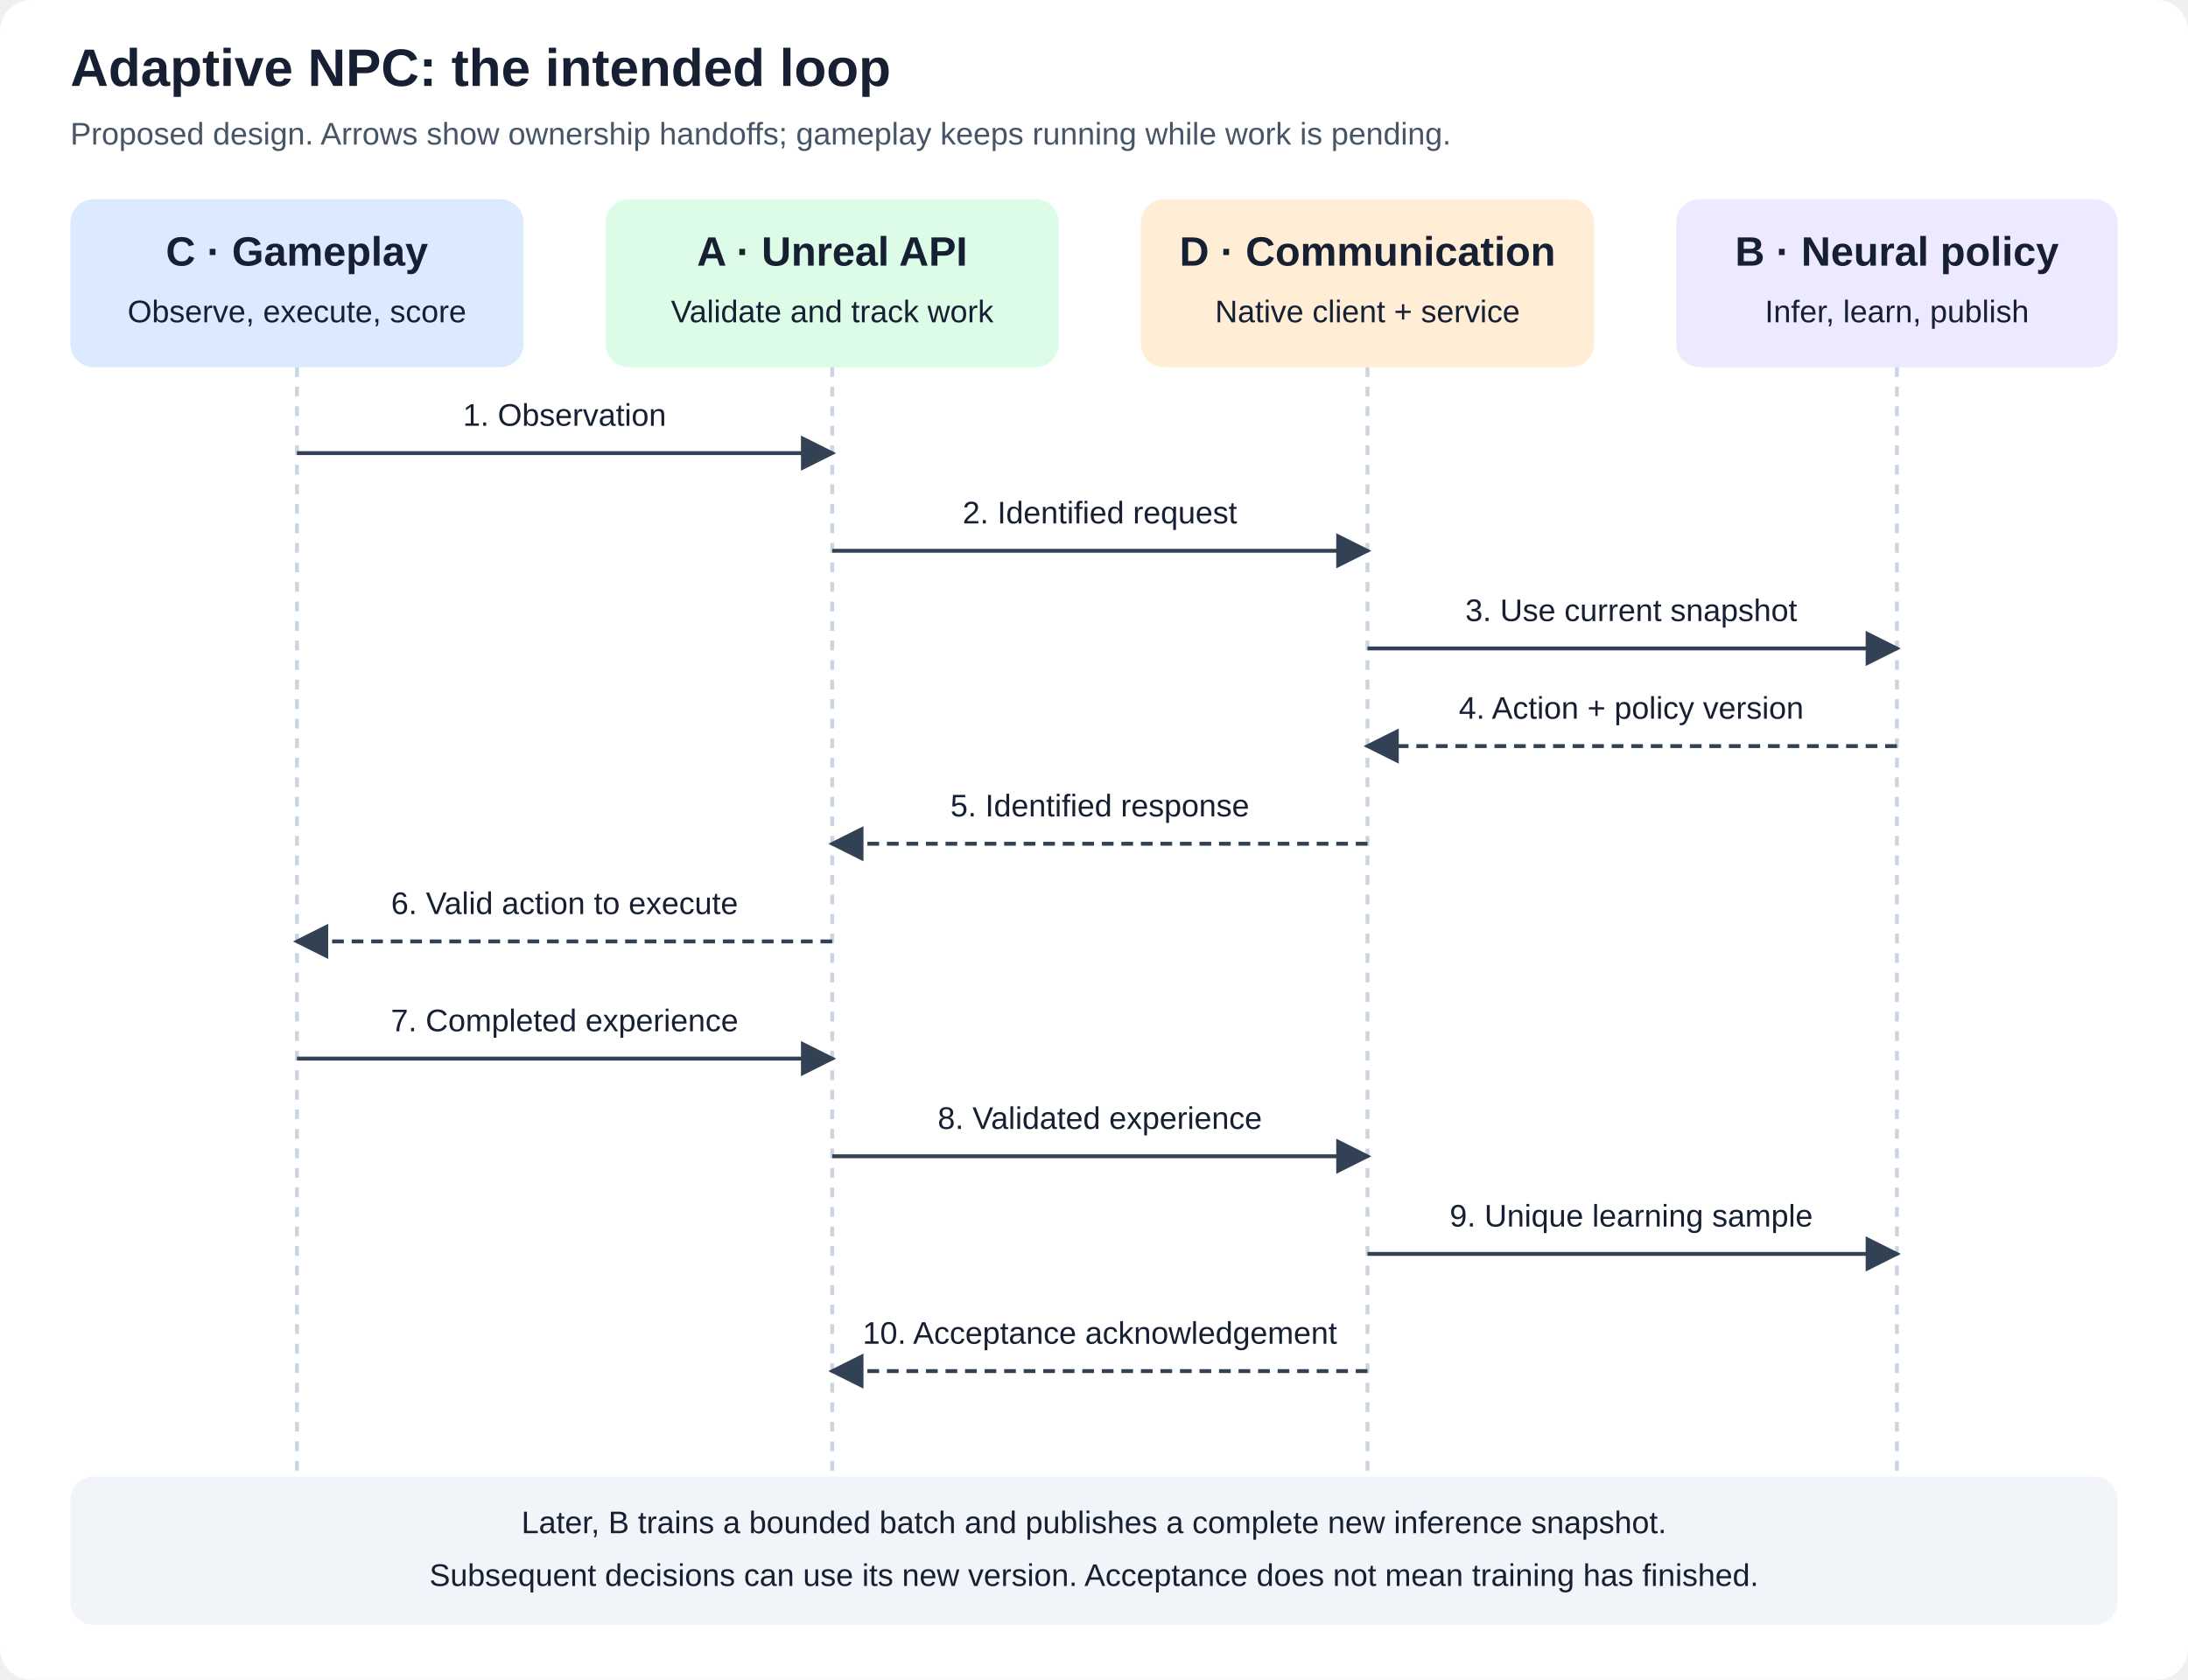
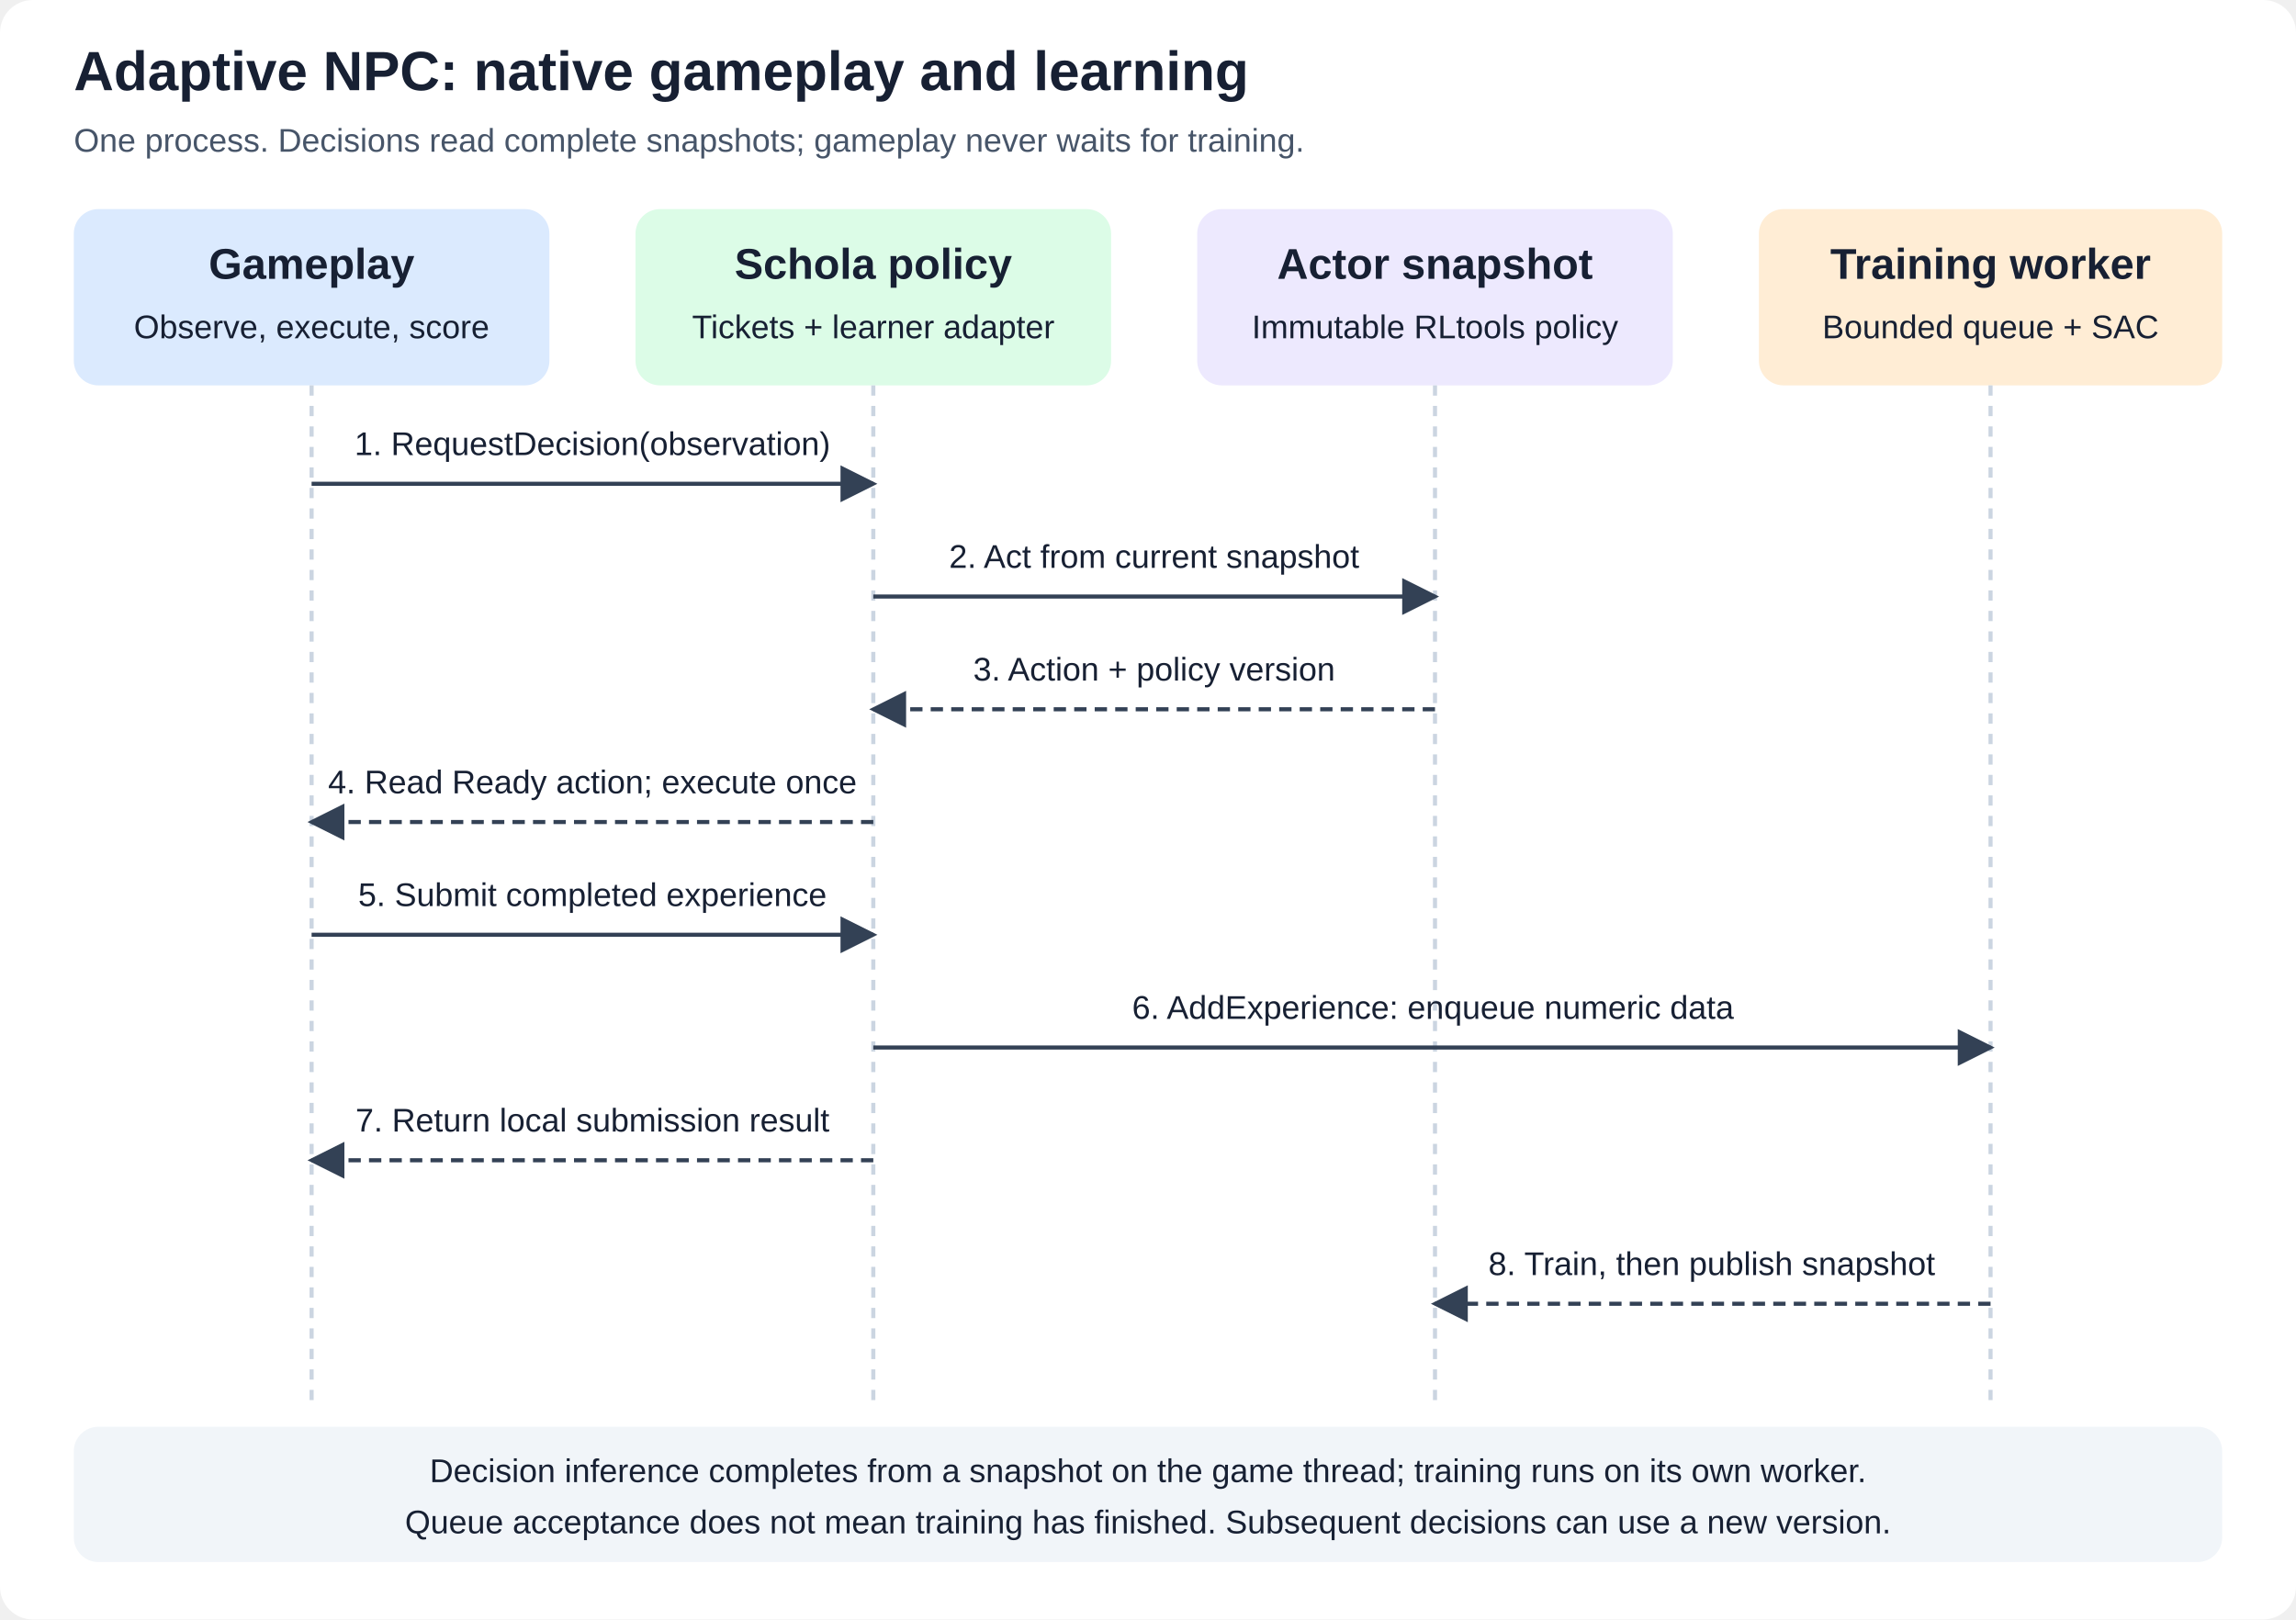
- <svg xmlns="http://www.w3.org/2000/svg" width="1120" height="860" viewBox="0 0 1120 860" style="max-width:100%;height:auto" role="img" aria-labelledby="title description">
+ <svg xmlns="http://www.w3.org/2000/svg" width="1120" height="790" viewBox="0 0 1120 790" style="max-width:100%;height:auto" role="img" aria-labelledby="title description">
  <defs>
    <marker id="arrow" markerWidth="9" markerHeight="9" refX="8" refY="4.5" orient="auto">
      <path d="M0 0 L9 4.5 L0 9 Z" fill="#334155" />
    </marker>
    <style>
      text { font-family: Arial, sans-serif; fill: #172033; }
      .title { font-size: 27px; font-weight: 700; }
      .subtitle { font-size: 16px; fill: #475569; }
      .owner { font-size: 21px; font-weight: 700; text-anchor: middle; }
      .role { font-size: 16px; text-anchor: middle; }
      .label { font-size: 16px; text-anchor: middle; }
      .lane { stroke: #cbd5e1; stroke-width: 2; stroke-dasharray: 5 5; }
      .message { stroke: #334155; stroke-width: 2; marker-end: url(#arrow); }
      .reply { stroke-dasharray: 6 4; }
    </style>
  </defs>
-   <rect width="1120" height="860" rx="16" fill="#ffffff" />
-   <text x="36" y="44" class="title">Adaptive NPC: the intended loop</text>
-   <text x="36" y="74" class="subtitle">Proposed design. Arrows show ownership handoffs; gameplay keeps running while work is pending.</text>
+   <rect width="1120" height="790" rx="16" fill="#ffffff" />
+   <text x="36" y="44" class="title">Adaptive NPC: native gameplay and learning</text>
+   <text x="36" y="74" class="subtitle">One process. Decisions read complete snapshots; gameplay never waits for training.</text>
  <rect x="36" y="102" width="232" height="86" rx="12" fill="#dbeafe" />
  <rect x="310" y="102" width="232" height="86" rx="12" fill="#dcfce7" />
-   <rect x="584" y="102" width="232" height="86" rx="12" fill="#ffedd5" />
-   <rect x="858" y="102" width="226" height="86" rx="12" fill="#ede9fe" />
-   <text x="152" y="136" class="owner">C · Gameplay</text>
+   <rect x="584" y="102" width="232" height="86" rx="12" fill="#ede9fe" />
+   <rect x="858" y="102" width="226" height="86" rx="12" fill="#ffedd5" />
+   <text x="152" y="136" class="owner">Gameplay</text>
  <text x="152" y="165" class="role">Observe, execute, score</text>
-   <text x="426" y="136" class="owner">A · Unreal API</text>
-   <text x="426" y="165" class="role">Validate and track work</text>
-   <text x="700" y="136" class="owner">D · Communication</text>
-   <text x="700" y="165" class="role">Native client + service</text>
-   <text x="971" y="136" class="owner">B · Neural policy</text>
-   <text x="971" y="165" class="role">Infer, learn, publish</text>
-   <path d="M152 188V760 M426 188V760 M700 188V760 M971 188V760" class="lane" />
-   <text x="289" y="218" class="label">1. Observation</text>
-   <path d="M152 232H426" class="message" />
-   <text x="563" y="268" class="label">2. Identified request</text>
-   <path d="M426 282H700" class="message" />
-   <text x="835" y="318" class="label">3. Use current snapshot</text>
-   <path d="M700 332H971" class="message" />
-   <text x="835" y="368" class="label">4. Action + policy version</text>
-   <path d="M971 382H700" class="message reply" />
-   <text x="563" y="418" class="label">5. Identified response</text>
-   <path d="M700 432H426" class="message reply" />
-   <text x="289" y="468" class="label">6. Valid action to execute</text>
-   <path d="M426 482H152" class="message reply" />
-   <text x="289" y="528" class="label">7. Completed experience</text>
-   <path d="M152 542H426" class="message" />
-   <text x="563" y="578" class="label">8. Validated experience</text>
-   <path d="M426 592H700" class="message" />
-   <text x="835" y="628" class="label">9. Unique learning sample</text>
-   <path d="M700 642H971" class="message" />
-   <text x="563" y="688" class="label">10. Acceptance acknowledgement</text>
-   <path d="M700 702H426" class="message reply" />
-   <rect x="36" y="756" width="1048" height="76" rx="12" fill="#f1f5f9" />
-   <text x="560" y="785" class="label">Later, B trains a bounded batch and publishes a complete new inference snapshot.</text>
-   <text x="560" y="812" class="label">Subsequent decisions can use its new version. Acceptance does not mean training has finished.</text>
+   <text x="426" y="136" class="owner">Schola policy</text>
+   <text x="426" y="165" class="role">Tickets + learner adapter</text>
+   <text x="700" y="136" class="owner">Actor snapshot</text>
+   <text x="700" y="165" class="role">Immutable RLtools policy</text>
+   <text x="971" y="136" class="owner">Training worker</text>
+   <text x="971" y="165" class="role">Bounded queue + SAC</text>
+   <path d="M152 188V684 M426 188V684 M700 188V684 M971 188V684" class="lane" />
+   <text x="289" y="222" class="label">1. RequestDecision(observation)</text>
+   <path d="M152 236H426" class="message" />
+   <text x="563" y="277" class="label">2. Act from current snapshot</text>
+   <path d="M426 291H700" class="message" />
+   <text x="563" y="332" class="label">3. Action + policy version</text>
+   <path d="M700 346H426" class="message reply" />
+   <text x="289" y="387" class="label">4. Read Ready action; execute once</text>
+   <path d="M426 401H152" class="message reply" />
+   <text x="289" y="442" class="label">5. Submit completed experience</text>
+   <path d="M152 456H426" class="message" />
+   <text x="699" y="497" class="label">6. AddExperience: enqueue numeric data</text>
+   <path d="M426 511H971" class="message" />
+   <text x="289" y="552" class="label">7. Return local submission result</text>
+   <path d="M426 566H152" class="message reply" />
+   <text x="835" y="622" class="label">8. Train, then publish snapshot</text>
+   <path d="M971 636H700" class="message reply" />
+   <rect x="36" y="696" width="1048" height="66" rx="12" fill="#f1f5f9" />
+   <text x="560" y="723" class="label">Decision inference completes from a snapshot on the game thread; training runs on its own worker.</text>
+   <text x="560" y="748" class="label">Queue acceptance does not mean training has finished. Subsequent decisions can use a new version.</text>
</svg>
